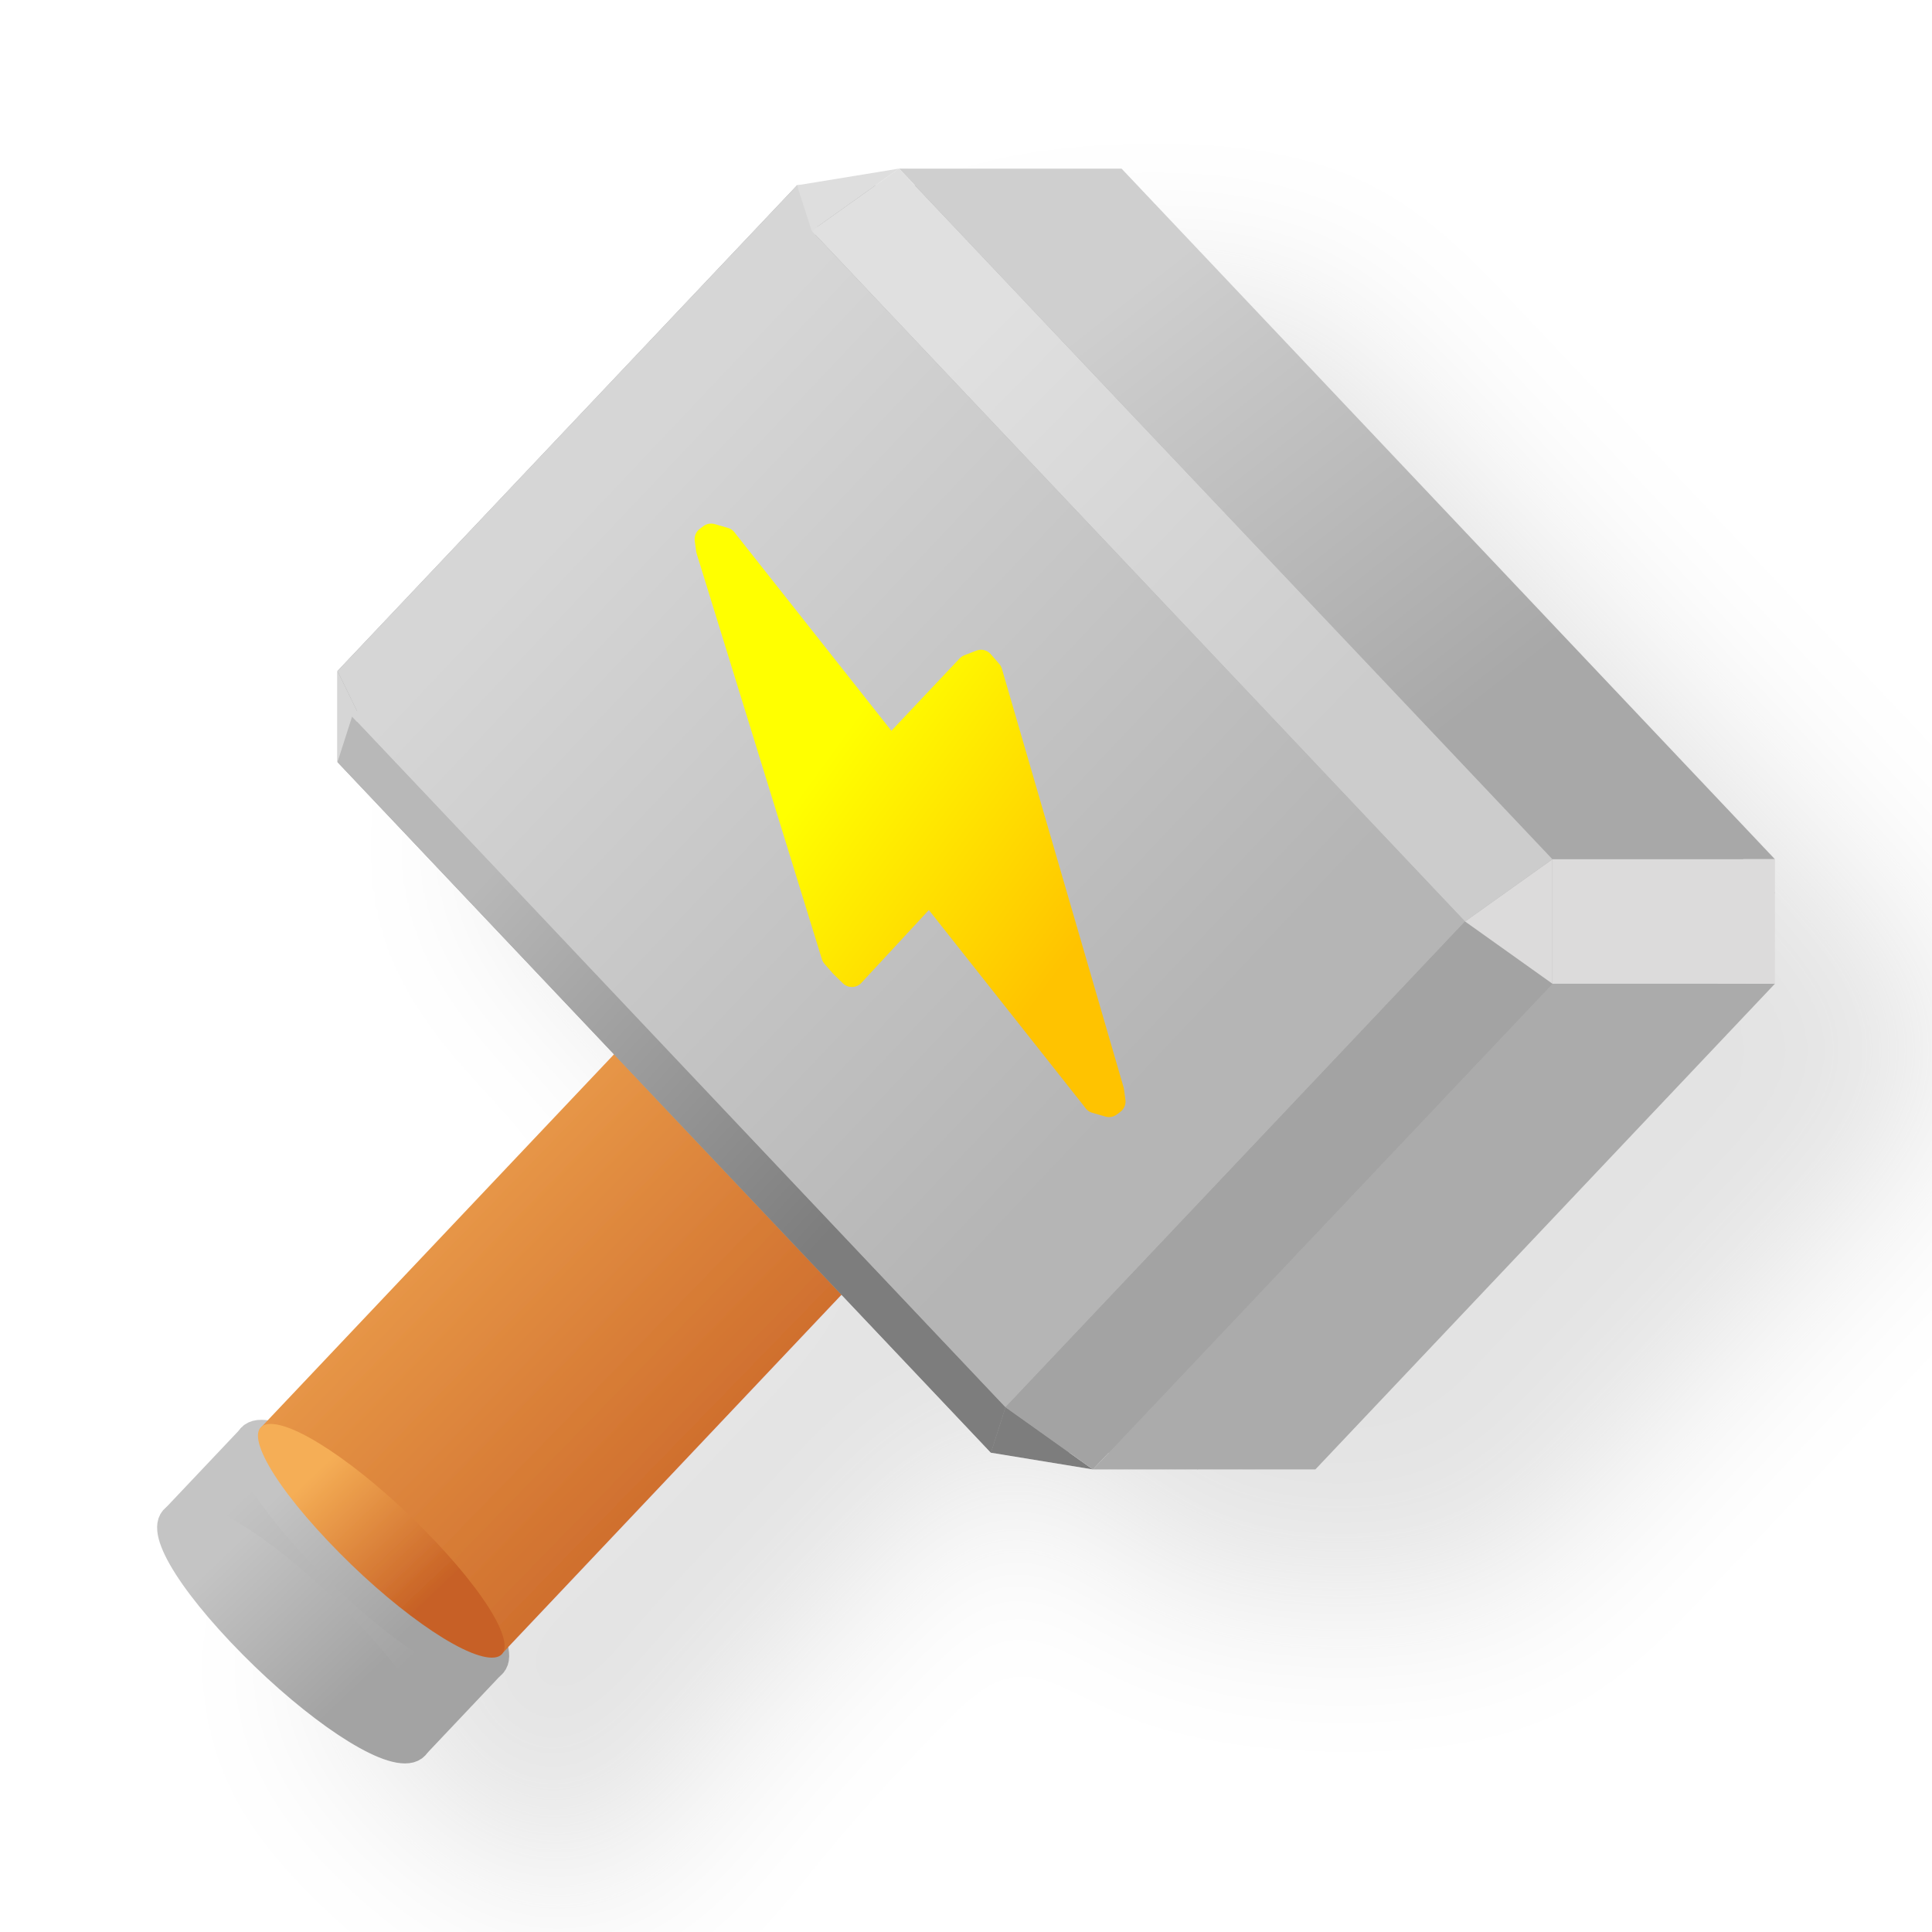
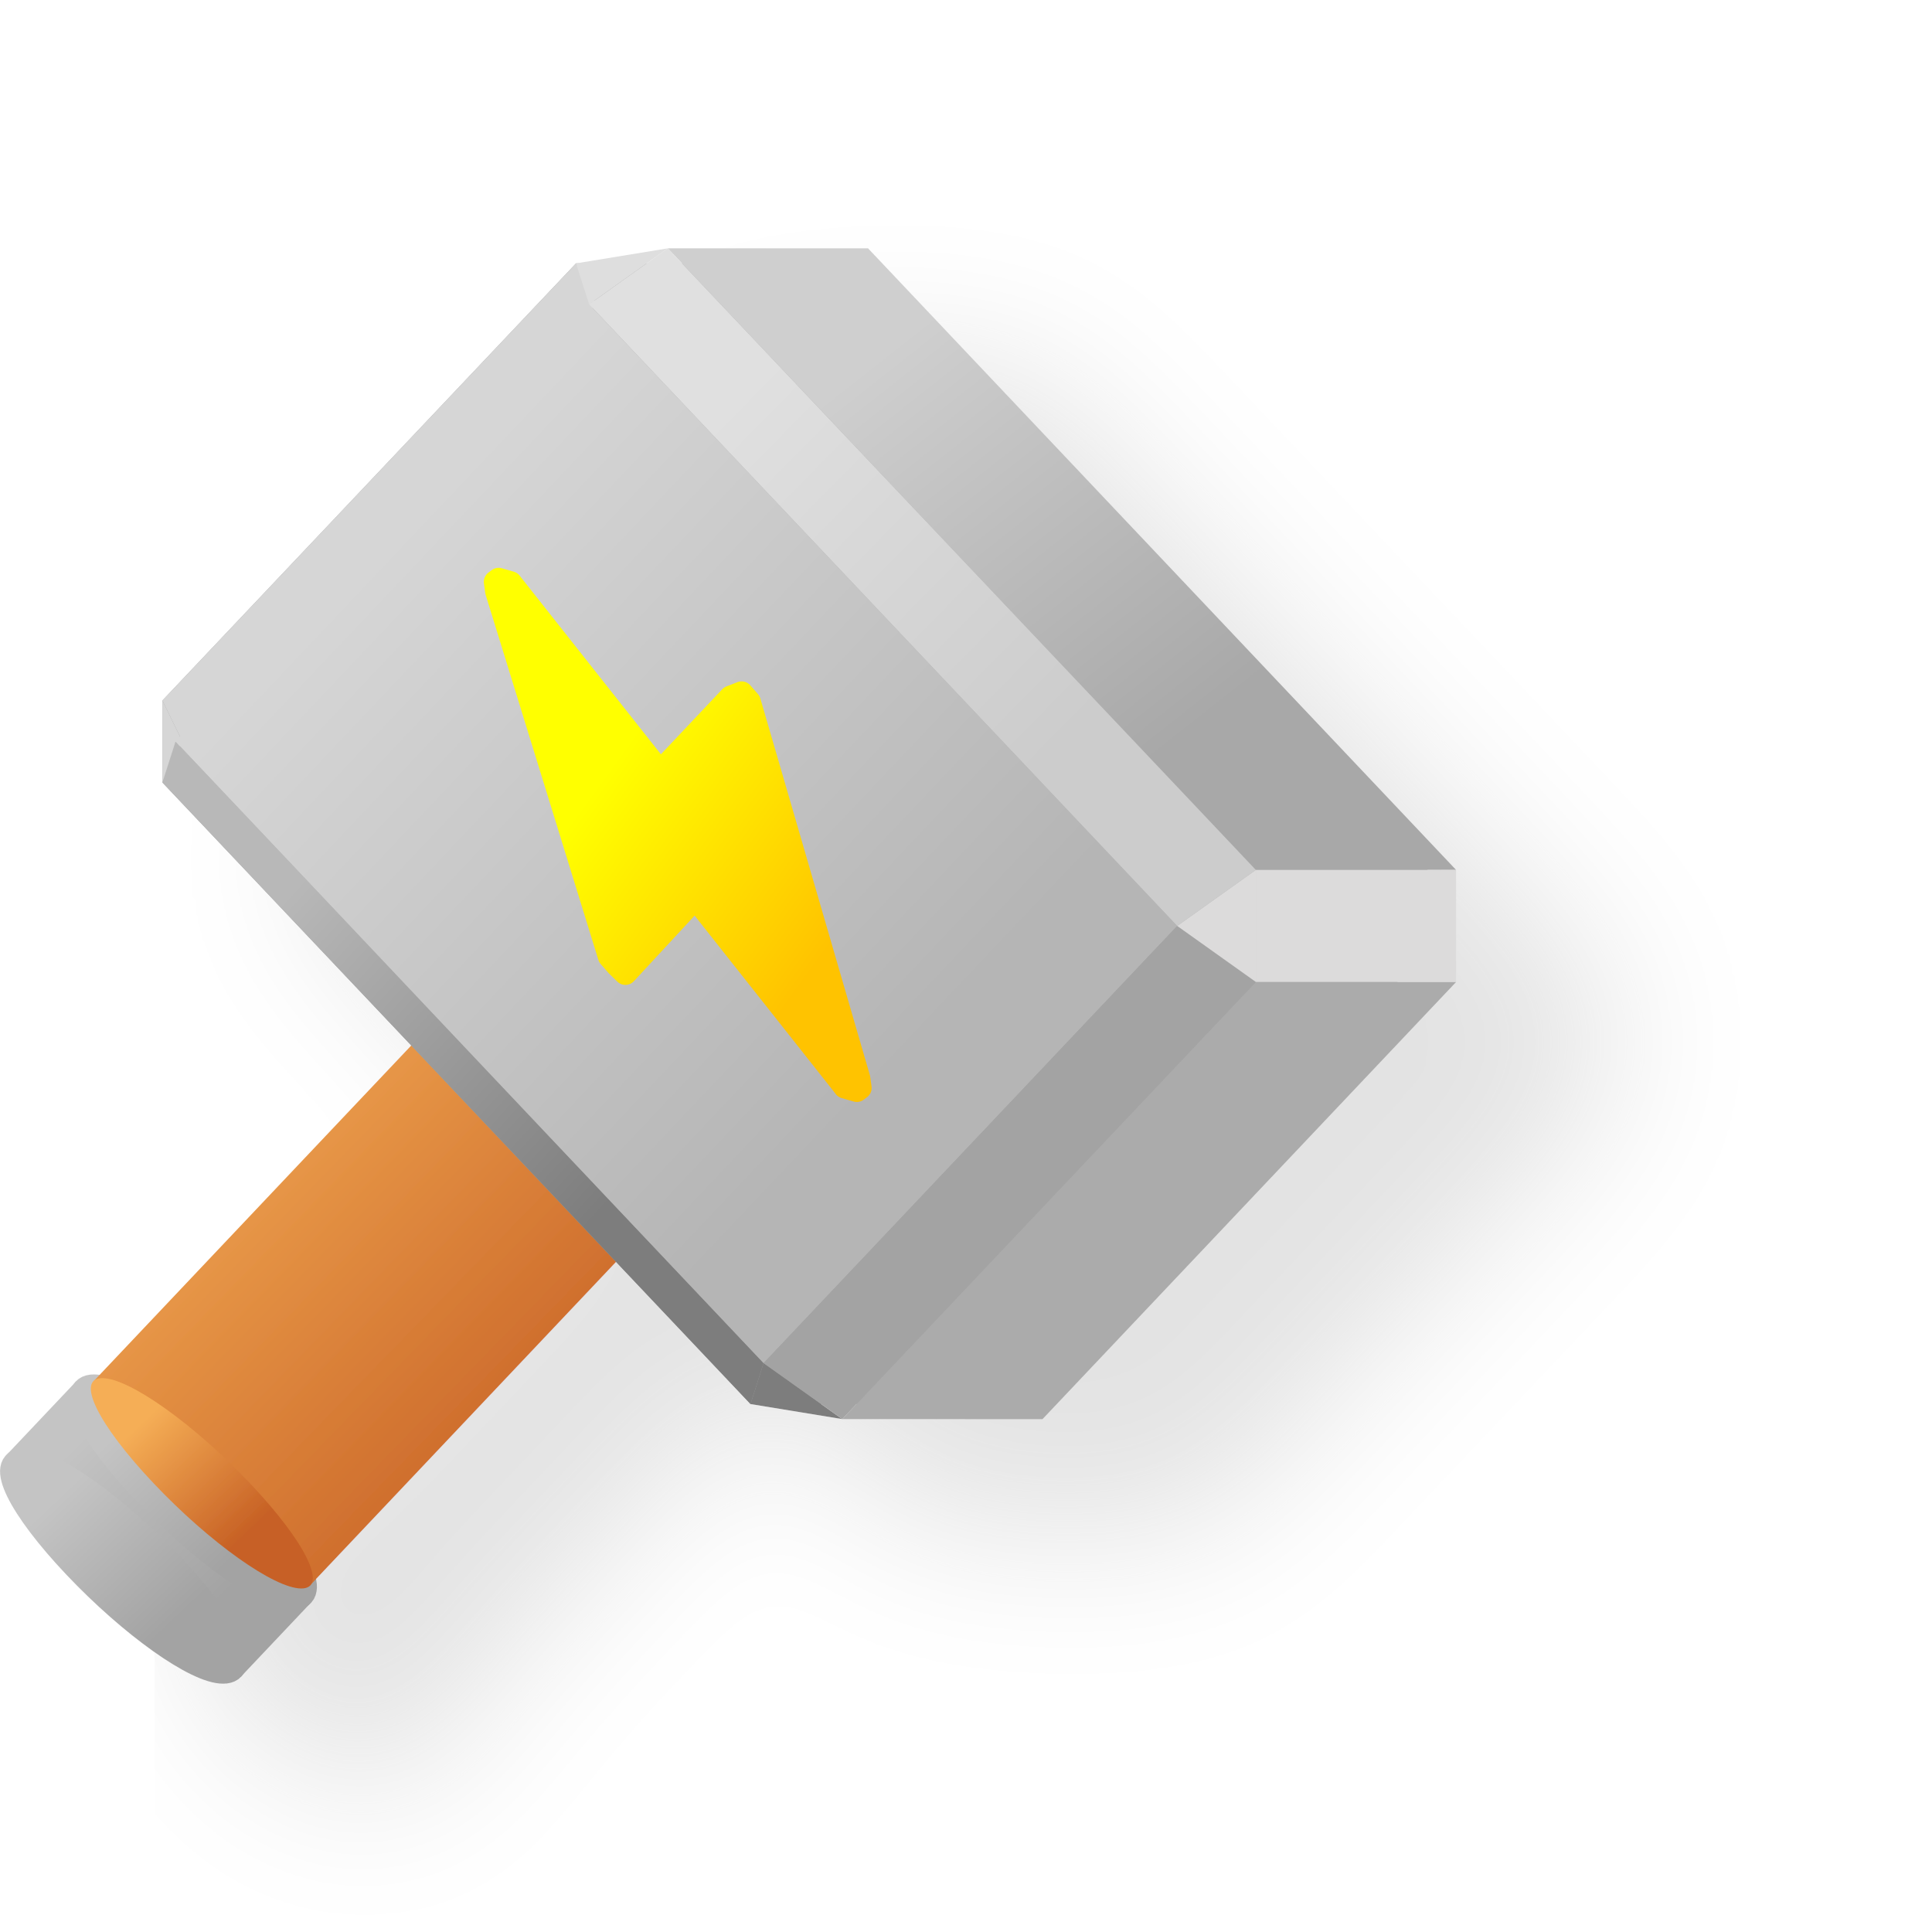
- <svg xmlns="http://www.w3.org/2000/svg" xmlns:xlink="http://www.w3.org/1999/xlink" class="hammer" width="45" height="45" version="1.1" viewBox="-50 -50 45 45">
+ <svg xmlns="http://www.w3.org/2000/svg" xmlns:xlink="http://www.w3.org/1999/xlink" class="hammer" width="50" height="50" version="1.1" viewBox="-50 -50 50 50">
  <defs>
    <filter id="shadow" width="300%" height="300%" x="-1" y="-1">
      <feDropShadow dx="4" dy="3" flood-color="#e3e3e3" flood-opacity="1" stdDeviation="2" />
    </filter>
-     <linearGradient id="gradient-dynamic-7" x1="2.689" x2="20.805" y1="-25.244" y2="-7.128" gradientTransform="scale(1.1262 .88795)" gradientUnits="userSpaceOnUse">
+     <linearGradient id="gradient-dynamic-14" x1="2.689" x2="20.805" y1="-25.244" y2="-7.128" gradientTransform="scale(1.1262 .88795)" gradientUnits="userSpaceOnUse">
      <stop stop-color="#cfcfcf" offset=".22" />
      <stop stop-color="#a8a8a8" offset=".72" />
    </linearGradient>
-     <linearGradient id="gradient-dynamic-8" x1="-9.984" x2="16.668" y1="-20.393" y2="6.259" gradientTransform="scale(.97266 1.0281)" gradientUnits="userSpaceOnUse">
+     <linearGradient id="gradient-dynamic-15" x1="-9.984" x2="16.668" y1="-20.393" y2="6.259" gradientTransform="scale(.97266 1.0281)" gradientUnits="userSpaceOnUse">
      <stop stop-color="#d6d6d6" offset=".22" />
      <stop stop-color="#b5b5b5" offset=".72" />
    </linearGradient>
-     <linearGradient id="gradient-dynamic-9" x1="-2.034" x2="9.745" y1="-12.055" y2="-.275" gradientTransform="scale(.85209 1.1736)" gradientUnits="userSpaceOnUse">
+     <linearGradient id="gradient-dynamic-16" x1="-2.034" x2="9.745" y1="-12.055" y2="-.275" gradientTransform="scale(.85209 1.1736)" gradientUnits="userSpaceOnUse">
      <stop stop-color="#ff0" offset=".35" />
      <stop stop-color="#ffc300" offset=".8" />
    </linearGradient>
-     <linearGradient id="gradient-dynamic-10" x1="1.001" x2="18.396" y1="-22.234" y2="-4.84" gradientTransform="scale(.99193 1.0081)" gradientUnits="userSpaceOnUse">
+     <linearGradient id="gradient-dynamic-17" x1="1.001" x2="18.396" y1="-22.234" y2="-4.84" gradientTransform="scale(.99193 1.0081)" gradientUnits="userSpaceOnUse">
      <stop stop-color="#e0e0e0" offset=".22" />
      <stop stop-color="#ccc" offset=".72" />
    </linearGradient>
-     <linearGradient id="gradient-dynamic-11" x1="-10.551" x2="5.782" y1="-9.194" y2="7.139" gradientTransform="scale(.95257 1.0498)" gradientUnits="userSpaceOnUse">
+     <linearGradient id="gradient-dynamic-18" x1="-10.551" x2="5.782" y1="-9.194" y2="7.139" gradientTransform="scale(.95257 1.0498)" gradientUnits="userSpaceOnUse">
      <stop stop-color="#b8b8b8" offset=".22" />
      <stop stop-color="#7d7d7d" offset=".72" />
    </linearGradient>
-     <linearGradient id="gradient-dynamic-12" y2="1">
+     <linearGradient id="gradient-dynamic-19" y2="1">
      <stop stop-color="#f5ae56" offset=".22" />
      <stop stop-color="#c76125" offset=".72" />
    </linearGradient>
-     <linearGradient id="gradient-dynamic-13" y2="1">
+     <linearGradient id="gradient-dynamic-20" y2="1">
      <stop stop-color="#c4c4c4" offset=".22" />
      <stop stop-color="#a3a3a3" offset=".72" />
    </linearGradient>
-     <linearGradient id="linearGradient337" x1="-13.886" x2="-6.127" y1="7.007" y2="14.766" gradientTransform="scale(1.0146 .98565)" gradientUnits="userSpaceOnUse" xlink:href="#gradient-dynamic-13" />
-     <linearGradient id="linearGradient339" x1="-13.911" x2="-7.666" y1="8.851" y2="15.096" gradientTransform="scale(1.0247 .9759)" gradientUnits="userSpaceOnUse" xlink:href="#gradient-dynamic-13" />
-     <linearGradient id="linearGradient343" x1="-12.149" x2="-5.904" y1="6.893" y2="13.138" gradientTransform="scale(1.0246 .97601)" gradientUnits="userSpaceOnUse" xlink:href="#gradient-dynamic-13" />
-     <linearGradient id="linearGradient347" x1="-11.994" x2="9.959" y1="-9.931" y2="12.023" gradientTransform="scale(.98611 1.0141)" gradientUnits="userSpaceOnUse" xlink:href="#gradient-dynamic-12" />
-     <linearGradient id="linearGradient349" x1="-11.588" x2="-5.995" y1="7.01" y2="12.602" gradientTransform="scale(1.0273 .97347)" gradientUnits="userSpaceOnUse" xlink:href="#gradient-dynamic-12" />
-     <linearGradient id="linearGradient351" x1="4.042" x2="9.635" y1="-10.423" y2="-4.83" gradientTransform="scale(1.0272 .97356)" gradientUnits="userSpaceOnUse" xlink:href="#gradient-dynamic-12" />
+     <linearGradient id="linearGradient343" x1="-13.886" x2="-6.127" y1="7.007" y2="14.766" gradientTransform="scale(1.0146 .98565)" gradientUnits="userSpaceOnUse" xlink:href="#gradient-dynamic-20" />
+     <linearGradient id="linearGradient345" x1="-13.911" x2="-7.666" y1="8.851" y2="15.096" gradientTransform="scale(1.0247 .9759)" gradientUnits="userSpaceOnUse" xlink:href="#gradient-dynamic-20" />
+     <linearGradient id="linearGradient349" x1="-12.149" x2="-5.904" y1="6.893" y2="13.138" gradientTransform="scale(1.0246 .97601)" gradientUnits="userSpaceOnUse" xlink:href="#gradient-dynamic-20" />
+     <linearGradient id="linearGradient353" x1="-11.994" x2="9.959" y1="-9.931" y2="12.023" gradientTransform="scale(.98611 1.0141)" gradientUnits="userSpaceOnUse" xlink:href="#gradient-dynamic-19" />
+     <linearGradient id="linearGradient355" x1="-11.588" x2="-5.995" y1="7.01" y2="12.602" gradientTransform="scale(1.0273 .97347)" gradientUnits="userSpaceOnUse" xlink:href="#gradient-dynamic-19" />
+     <linearGradient id="linearGradient357" x1="4.042" x2="9.635" y1="-10.423" y2="-4.83" gradientTransform="scale(1.0272 .97356)" gradientUnits="userSpaceOnUse" xlink:href="#gradient-dynamic-19" />
  </defs>
-   <g transform="translate(-32.088 -23.658)" filter="url(#shadow)">
-     <path d="m-4.868-10.713 0.368 2.511 1.668-1.061z" fill="#7d7d7d" stroke-linecap="round" stroke-linejoin="round" />
-     <g fill="#a3a3a3" stroke-linecap="round" stroke-linejoin="round">
-       <path d="m5.836-22.026-10.704 11.313 2.036 1.45 10.703-11.314z" />
-       <path d="m12.019 6.435-2.035 1.449-15.22-16.086 2.036-1.45z" />
-       <path d="m23.091-4.49-10.704 11.314-15.219-16.087 10.703-11.314z" />
+   <g transform="translate(-35.746 -21.158)" filter="url(#shadow)">
+     <g stroke-linecap="round" stroke-linejoin="round">
+       <path d="m-4.868-10.713 0.368 2.511 1.668-1.061z" fill="#7d7d7d" />
+       <g fill="#a3a3a3">
+         <path d="m5.836-22.026-10.704 11.313 2.036 1.45 10.703-11.314z" />
+         <path d="m12.019 6.435-2.035 1.449-15.22-16.086 2.036-1.45z" />
+         <path d="m23.091-4.49-10.704 11.314-15.219-16.087 10.703-11.314z" />
+       </g>
+       <path d="m5.836-22.026h2.743l-0.708 1.449z" fill="#dcdbdb" />
+       <path d="m12.726 7.884h-2.007l1.49-1.06z" fill="#d6d6d6" />
+       <path d="m7.843-22.026-0.518 1.06 15.588 16.476 0.517-1.061z" fill="#a3a3a3" />
    </g>
-     <path d="m5.836-22.026h2.743l-0.708 1.449z" fill="#dcdbdb" stroke-linecap="round" stroke-linejoin="round" />
-     <path d="m7.843-22.026-0.518 1.06 15.588 16.476 0.517-1.061z" fill="#a3a3a3" stroke-linecap="round" stroke-linejoin="round" />
-     <path d="m-9.249 9.776-1.806 1.909" stroke="url(#linearGradient337)" stroke-width="8.35" />
+     <path d="m-9.249 9.776-1.806 1.909" stroke="url(#linearGradient343)" stroke-width="8.35" />
    <g stroke-linecap="round" stroke-linejoin="round">
-       <path d="m-12.302 11.685c-1.449-1.531-2.03-2.722-1.329-2.722 0.702 0 2.374 1.191 3.823 2.722s2.03 2.722 1.329 2.722c-0.702 0-2.374-1.191-3.823-2.722" fill="url(#linearGradient339)" stroke="url(#linearGradient339)" stroke-width=".65" />
-       <path d="m-10.496 9.776c1.449 1.531 3.121 2.722 3.823 2.722 0.701 0 0.12-1.191-1.329-2.722-1.448-1.532-3.121-2.723-3.822-2.723-0.702 0-0.121 1.191 1.328 2.723" fill="url(#linearGradient343)" stroke="url(#linearGradient343)" stroke-width=".65" />
+       <path d="m-12.302 11.685c-1.449-1.531-2.03-2.722-1.329-2.722 0.702 0 2.374 1.191 3.823 2.722s2.03 2.722 1.329 2.722c-0.702 0-2.374-1.191-3.823-2.722" fill="url(#linearGradient345)" stroke="url(#linearGradient345)" stroke-width=".65" />
+       <path d="m-10.496 9.776c1.449 1.531 3.121 2.722 3.823 2.722 0.701 0 0.12-1.191-1.329-2.722-1.448-1.532-3.121-2.723-3.822-2.723-0.702 0-0.121 1.191 1.328 2.723" fill="url(#linearGradient349)" stroke="url(#linearGradient349)" stroke-width=".65" />
+       <path d="m23.43-3.429-10.704 11.313-0.517-1.06 10.704-11.314z" fill="#d6d6d6" />
      <path d="m-10.051-10.713h5.183v2.122h-5.183z" fill="#a3a3a3" />
      <path d="m-10.051-10.713h5.183l10.704-11.313h-5.183z" fill="#a3a3a3" />
    </g>
-     <path d="m7.024-7.425-16.055 16.971" stroke="url(#linearGradient347)" stroke-width="7.7" />
+     <path d="m7.024-7.425-16.055 16.971" stroke="url(#linearGradient353)" stroke-width="7.7" />
    <g stroke-linecap="round" stroke-linejoin="round">
-       <path d="m-10.278 9.546c-1.449-1.531-2.03-2.722-1.329-2.722 0.702 0 2.374 1.191 3.823 2.722s2.03 2.722 1.328 2.722c-0.701 0-2.374-1.191-3.822-2.722" fill="url(#linearGradient349)" />
-       <path d="m5.777-7.425c1.449 1.532 3.121 2.723 3.823 2.723 0.701 0 0.12-1.191-1.329-2.723-1.448-1.531-3.121-2.722-3.822-2.722-0.702 0-0.121 1.191 1.328 2.722" fill="url(#linearGradient351)" />
+       <path d="m-10.278 9.546c-1.449-1.531-2.03-2.722-1.329-2.722 0.702 0 2.374 1.191 3.823 2.722s2.03 2.722 1.328 2.722c-0.701 0-2.374-1.191-3.822-2.722" fill="url(#linearGradient355)" />
+       <path d="m5.777-7.425c1.449 1.532 3.121 2.723 3.823 2.723 0.701 0 0.12-1.191-1.329-2.723-1.448-1.531-3.121-2.722-3.822-2.722-0.702 0-0.121 1.191 1.328 2.722" fill="url(#linearGradient357)" />
      <path d="m10.352 7.495h-5.183l-15.22-16.086h5.183z" fill="#a3a3a3" />
      <path d="m0.653-22.026h7.926-5.183z" fill="#dcdbdb" />
-       <path d="m23.43-6.329h-5.183l-15.219-16.086h5.183z" fill="url(#gradient-dynamic-7)" />
+       <path d="m12.726 7.884h-7.189 5.182z" fill="#a3a3a3" />
+       <path d="m23.43-6.329h-5.183l-15.219-16.086h5.183z" fill="url(#gradient-dynamic-14)" />
      <path d="m12.726 7.884h-5.182l10.703-11.313h5.183z" fill="#ababab" />
      <path d="m-10.051-10.713v2.122l0.518-1.061z" fill="#d6d6d6" />
      <path d="m23.43-3.429h-5.183v-2.9h5.183z" fill="#dcdbdb" />
      <path d="m0.653-22.026-10.704 11.313 0.518 1.061 10.704-11.314z" fill="#d6d6d6" />
-       <path d="m-9.711-9.652-0.34 1.061 15.22 16.086 0.339-1.06z" fill="url(#gradient-dynamic-11)" />
+       <path d="m-9.711-9.652-0.34 1.061 15.22 16.086 0.339-1.06z" fill="url(#gradient-dynamic-18)" />
      <path d="m0.653-22.026 2.375-0.389-2.035 1.449z" fill="#dedede" />
      <path d="m7.544 7.884-2.375-0.389 0.339-1.06z" fill="#7d7d7d" />
-       <path d="m0.993-20.966-10.704 11.314 15.219 16.087 10.704-11.314z" fill="url(#gradient-dynamic-8)" />
-       <path d="m4.657-10.799-1.827 1.937-3.8-4.806-1e-3 1e-3 -0.069-0.091-0.309-0.089-0.084 0.063 0.034 0.247 2.917 9.447 0.198 0.227 0.215 0.21 1.81-1.954 3.801 4.805v-2e-3l0.069 0.092 0.309 0.089 0.084-0.063-0.034-0.247-2.834-9.748-0.198-0.227z" fill="url(#gradient-dynamic-9)" stroke="url(#gradient-dynamic-9)" stroke-width=".6" />
-       <path d="m18.247-6.329-2.035 1.45-15.219-16.087 2.035-1.449z" fill="url(#gradient-dynamic-10)" />
+       <path d="m0.993-20.966-10.704 11.314 15.219 16.087 10.704-11.314z" fill="url(#gradient-dynamic-15)" />
+       <path d="m4.657-10.799-1.827 1.937-3.8-4.806-1e-3 1e-3 -0.069-0.091-0.309-0.089-0.084 0.063 0.034 0.247 2.917 9.447 0.198 0.227 0.215 0.21 1.81-1.954 3.801 4.805v-2e-3l0.069 0.092 0.309 0.089 0.084-0.063-0.034-0.247-2.834-9.748-0.198-0.227z" fill="url(#gradient-dynamic-16)" stroke="url(#gradient-dynamic-16)" stroke-width=".6" />
+       <path d="m18.247-6.329-2.035 1.45-15.219-16.087 2.035-1.449z" fill="url(#gradient-dynamic-17)" />
      <path d="m18.247-3.429-10.703 11.313-2.036-1.449 10.704-11.314z" fill="#a3a3a3" />
      <path d="m18.247-3.429v-2.9l-2.035 1.45z" fill="#dcdbdb" />
    </g>
  </g>
</svg>
